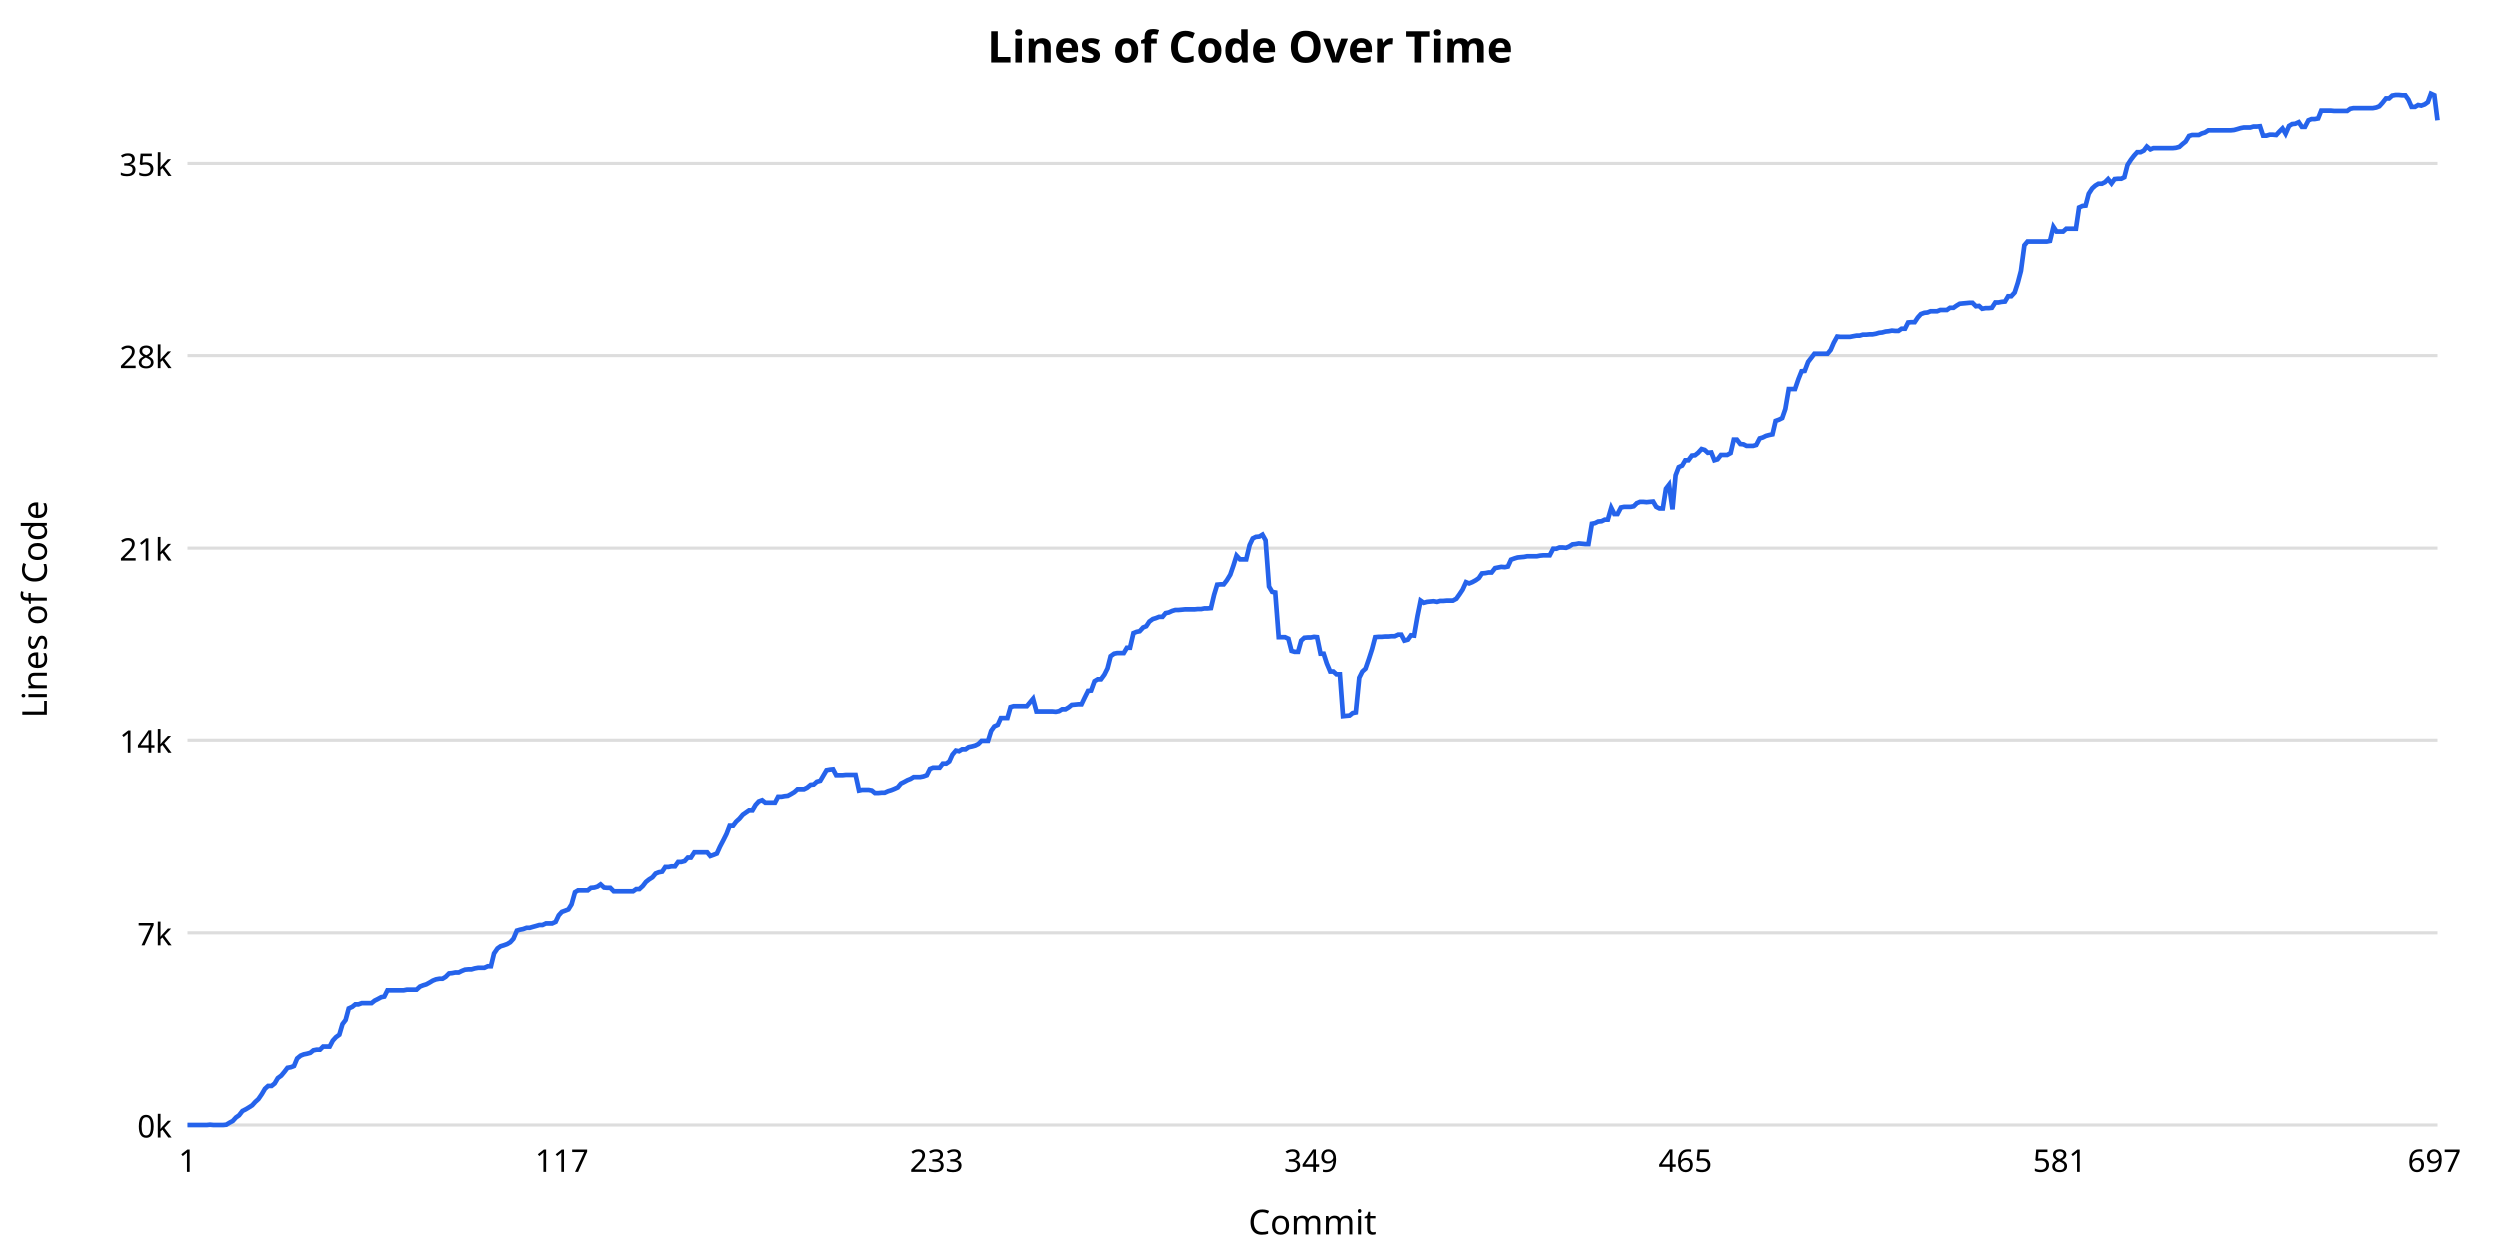
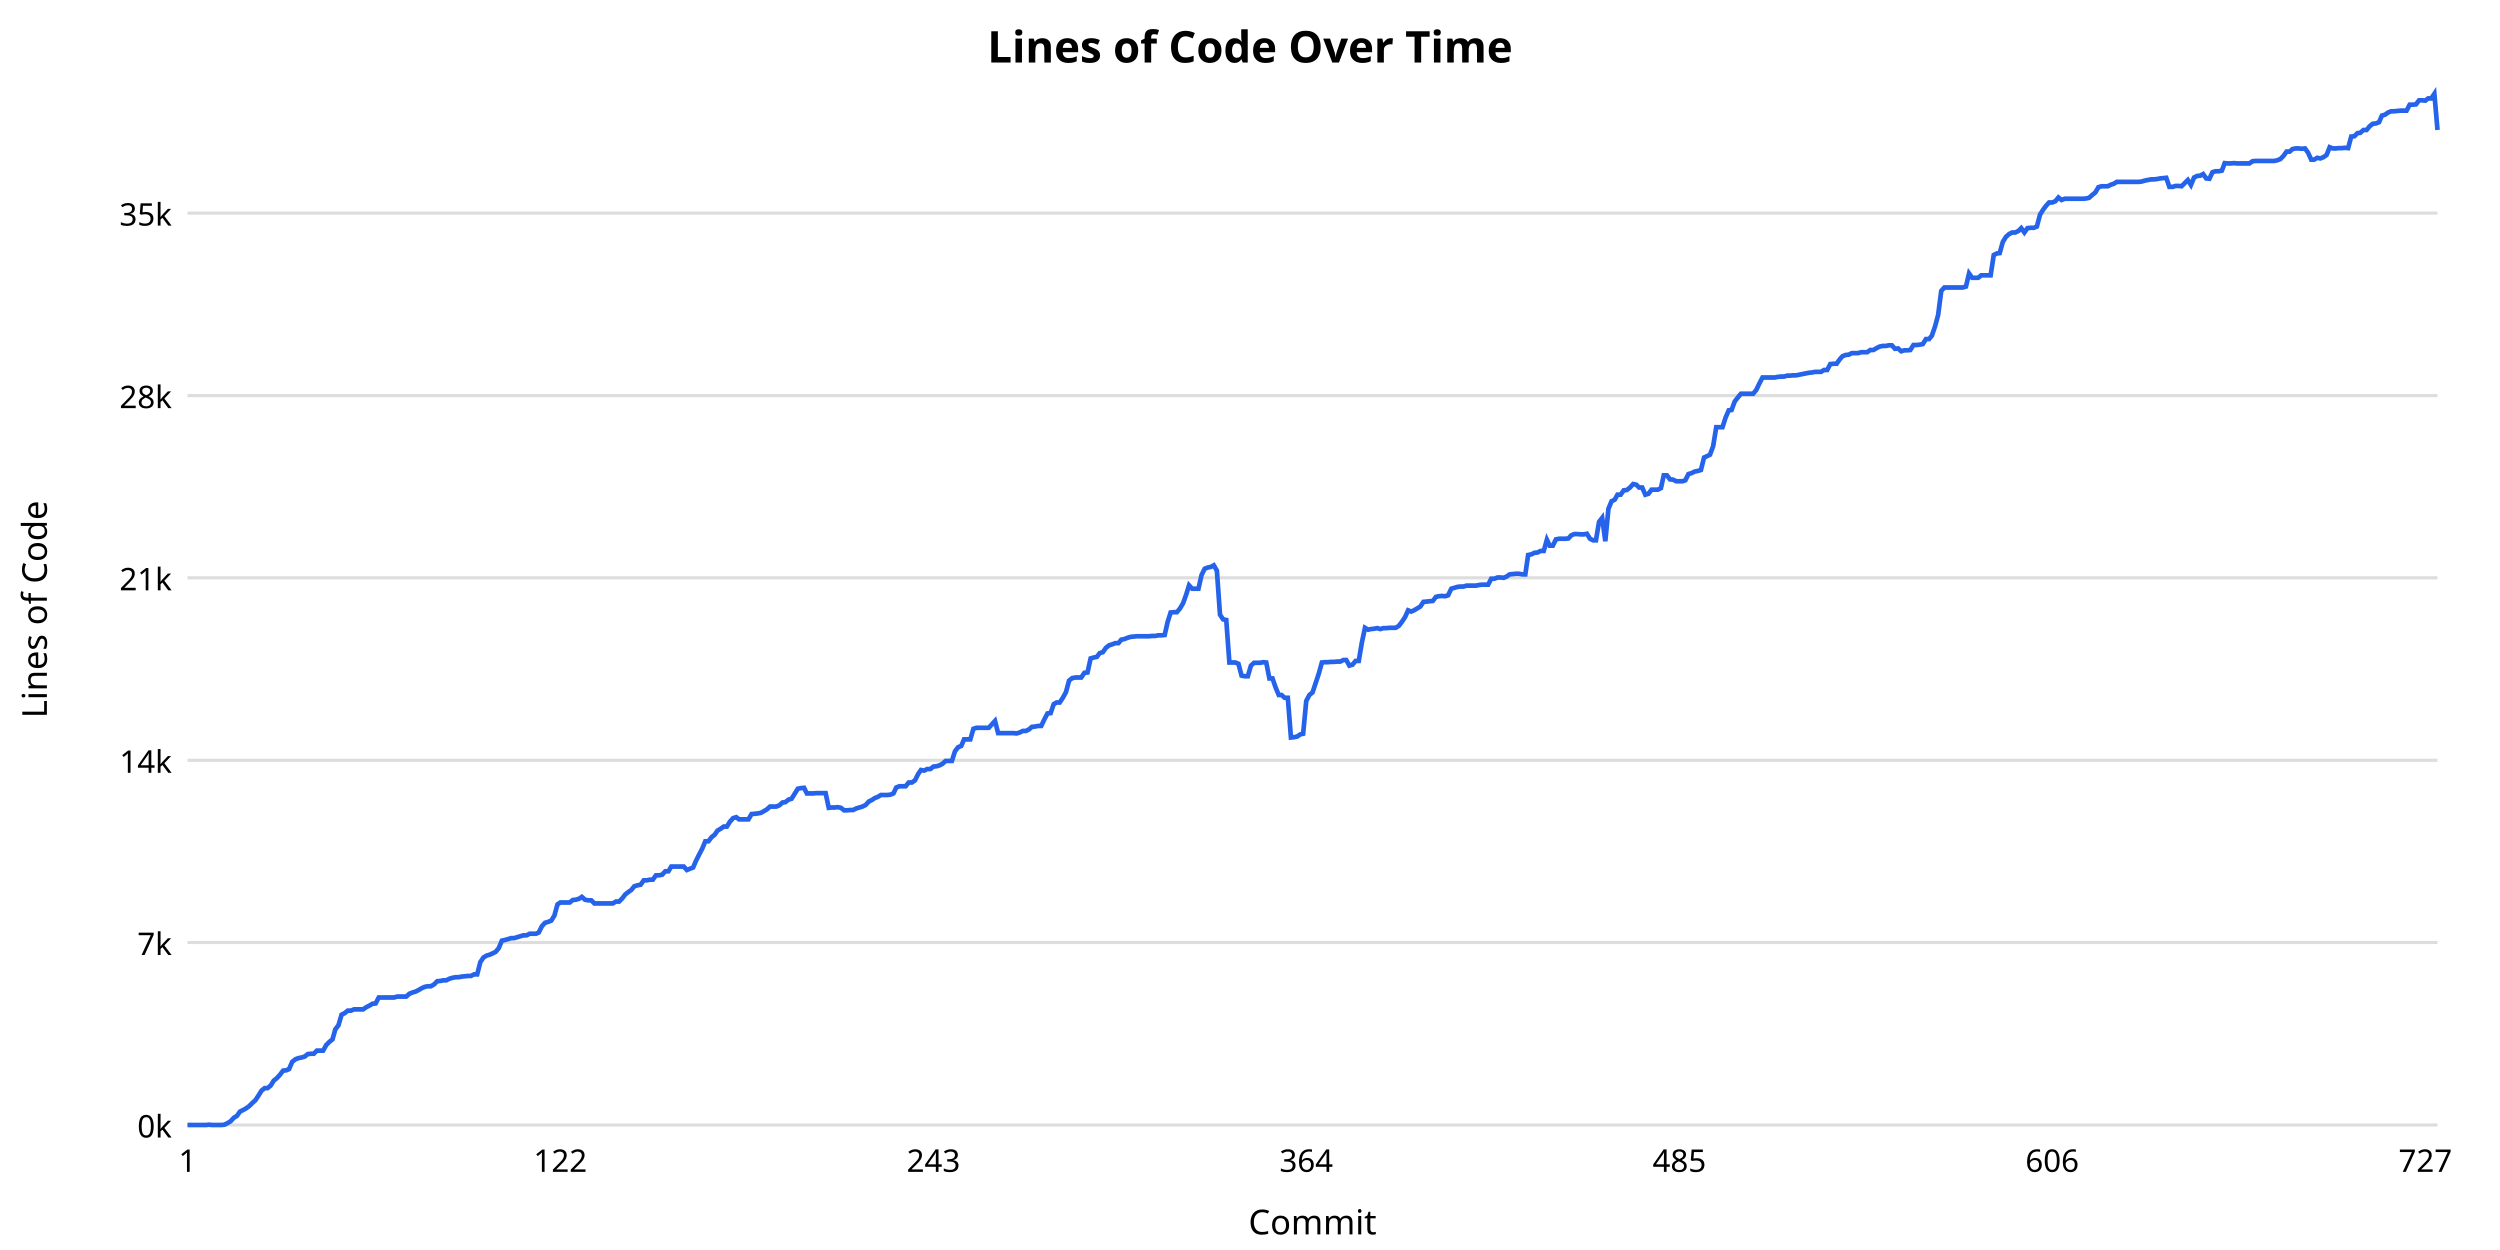
<svg xmlns="http://www.w3.org/2000/svg" width="800" height="400" style="background:#fff">
  <text x="400" y="20" font-family="sans-serif" font-size="14" text-anchor="middle" font-weight="bold">Lines of Code Over Time</text>
  <text x="420" y="395" font-family="sans-serif" font-size="11" text-anchor="middle">Commit</text>
  <text x="15" y="195" font-family="sans-serif" font-size="11" text-anchor="middle" transform="rotate(-90,15,195)">Lines of Code</text>
  <line x1="60" y1="360.0" x2="780" y2="360.0" stroke="#ddd" />
  <text x="55" y="364.0" font-family="sans-serif" font-size="10" text-anchor="end">0k</text>
-   <line x1="60" y1="298.5" x2="780" y2="298.5" stroke="#ddd" />
-   <text x="55" y="302.5" font-family="sans-serif" font-size="10" text-anchor="end">7k</text>
-   <line x1="60" y1="236.9" x2="780" y2="236.9" stroke="#ddd" />
-   <text x="55" y="240.9" font-family="sans-serif" font-size="10" text-anchor="end">14k</text>
-   <line x1="60" y1="175.4" x2="780" y2="175.4" stroke="#ddd" />
-   <text x="55" y="179.4" font-family="sans-serif" font-size="10" text-anchor="end">21k</text>
-   <line x1="60" y1="113.8" x2="780" y2="113.8" stroke="#ddd" />
-   <text x="55" y="117.8" font-family="sans-serif" font-size="10" text-anchor="end">28k</text>
-   <line x1="60" y1="52.3" x2="780" y2="52.3" stroke="#ddd" />
-   <text x="55" y="56.3" font-family="sans-serif" font-size="10" text-anchor="end">35k</text>
+   <line x1="60" y1="301.6" x2="780" y2="301.6" stroke="#ddd" />
+   <text x="55" y="305.6" font-family="sans-serif" font-size="10" text-anchor="end">7k</text>
+   <line x1="60" y1="243.3" x2="780" y2="243.3" stroke="#ddd" />
+   <text x="55" y="247.3" font-family="sans-serif" font-size="10" text-anchor="end">14k</text>
+   <line x1="60" y1="184.9" x2="780" y2="184.9" stroke="#ddd" />
+   <text x="55" y="188.9" font-family="sans-serif" font-size="10" text-anchor="end">21k</text>
+   <line x1="60" y1="126.6" x2="780" y2="126.6" stroke="#ddd" />
+   <text x="55" y="130.6" font-family="sans-serif" font-size="10" text-anchor="end">28k</text>
+   <line x1="60" y1="68.2" x2="780" y2="68.2" stroke="#ddd" />
+   <text x="55" y="72.2" font-family="sans-serif" font-size="10" text-anchor="end">35k</text>
  <text x="60.0" y="375" font-family="sans-serif" font-size="10" text-anchor="middle">1</text>
-   <text x="179.8" y="375" font-family="sans-serif" font-size="10" text-anchor="middle">117</text>
-   <text x="299.7" y="375" font-family="sans-serif" font-size="10" text-anchor="middle">233</text>
-   <text x="419.5" y="375" font-family="sans-serif" font-size="10" text-anchor="middle">349</text>
-   <text x="539.3" y="375" font-family="sans-serif" font-size="10" text-anchor="middle">465</text>
-   <text x="659.1" y="375" font-family="sans-serif" font-size="10" text-anchor="middle">581</text>
-   <text x="779.0" y="375" font-family="sans-serif" font-size="10" text-anchor="middle">697</text>
-   <polyline fill="none" stroke="#2563eb" stroke-width="1.5" points="60.0,360.0 61.0,360.0 62.1,360.0 63.1,360.0 64.1,360.0 65.2,360.0 66.2,360.0 67.2,359.9 68.3,360.0 69.3,360.0 70.3,360.0 71.4,360.0 72.4,359.9 73.4,359.3 74.5,358.7 75.5,357.6 76.5,356.9 77.6,355.5 78.6,355.0 79.6,354.4 80.7,353.7 81.7,352.6 82.7,351.7 83.8,350.1 84.8,348.4 85.8,347.5 86.9,347.5 87.9,346.7 88.9,345.0 90.0,344.2 91.0,343.0 92.0,341.7 93.1,341.5 94.1,341.1 95.1,338.7 96.2,337.8 97.2,337.4 98.2,337.2 99.3,336.9 100.3,336.1 101.3,335.9 102.4,335.9 103.4,334.9 104.4,334.9 105.5,334.9 106.5,333.0 107.5,331.9 108.6,331.1 109.6,327.7 110.6,326.4 111.6,322.7 112.7,322.2 113.7,321.4 114.7,321.4 115.8,321.0 116.8,321.0 117.8,321.0 118.9,321.0 119.9,320.2 120.9,319.7 122.0,319.1 123.0,318.9 124.0,316.9 125.1,316.9 126.1,316.9 127.1,316.9 128.2,316.9 129.2,316.9 130.2,316.7 131.3,316.7 132.3,316.7 133.3,316.7 134.4,315.7 135.4,315.3 136.4,315.0 137.5,314.4 138.5,313.8 139.5,313.4 140.6,313.2 141.6,313.2 142.6,312.6 143.7,311.5 144.7,311.4 145.7,311.2 146.8,311.2 147.8,310.7 148.8,310.3 149.9,310.2 150.9,310.2 151.9,309.9 153.0,309.7 154.0,309.7 155.0,309.7 156.1,309.2 157.1,309.2 158.1,305.1 159.2,303.5 160.2,302.8 161.2,302.5 162.3,302.1 163.3,301.5 164.3,300.4 165.4,297.8 166.4,297.5 167.4,297.3 168.5,296.9 169.5,296.9 170.5,296.6 171.6,296.3 172.6,296.0 173.6,296.0 174.7,295.5 175.7,295.5 176.7,295.5 177.8,295.0 178.8,292.9 179.8,291.8 180.9,291.4 181.9,291.0 182.9,289.4 184.0,285.5 185.0,284.9 186.0,284.9 187.1,284.9 188.1,284.9 189.1,284.1 190.2,284.0 191.2,283.7 192.2,283.0 193.3,284.0 194.3,284.1 195.3,284.1 196.4,285.2 197.4,285.2 198.4,285.2 199.5,285.2 200.5,285.2 201.5,285.2 202.6,285.2 203.6,284.5 204.6,284.5 205.7,283.5 206.7,282.2 207.7,281.4 208.8,280.7 209.8,279.5 210.8,279.1 211.9,278.9 212.9,277.4 213.9,277.4 214.9,277.2 216.0,277.2 217.0,275.8 218.0,275.8 219.1,275.5 220.1,274.4 221.1,274.4 222.2,272.7 223.2,272.7 224.2,272.7 225.3,272.7 226.3,272.7 227.3,273.9 228.4,273.5 229.4,273.1 230.4,270.9 231.5,268.8 232.5,266.8 233.5,264.2 234.6,264.2 235.6,262.9 236.6,262.0 237.7,260.7 238.7,260.0 239.7,259.3 240.8,259.3 241.8,257.6 242.8,256.5 243.9,256.1 244.9,256.9 245.9,256.9 247.0,256.9 248.0,256.9 249.0,255.0 250.1,255.0 251.1,254.8 252.1,254.7 253.2,254.1 254.2,253.5 255.2,252.6 256.3,252.6 257.3,252.6 258.3,252.1 259.4,251.2 260.4,251.1 261.4,250.2 262.5,249.9 263.5,248.2 264.5,246.5 265.6,246.3 266.6,246.2 267.6,248.1 268.7,248.1 269.7,248.1 270.7,248.0 271.8,248.0 272.8,248.0 273.8,248.0 274.9,253.0 275.9,252.8 276.9,252.8 278.0,252.8 279.0,253.0 280.0,253.8 281.1,253.8 282.1,253.7 283.1,253.7 284.2,253.2 285.2,252.9 286.2,252.5 287.3,252.0 288.3,250.8 289.3,250.3 290.4,249.7 291.4,249.3 292.4,248.7 293.5,248.7 294.5,248.7 295.5,248.5 296.6,248.1 297.6,246.1 298.6,245.7 299.7,245.7 300.7,245.7 301.7,244.4 302.8,244.4 303.8,243.7 304.8,241.5 305.9,240.2 306.9,240.4 307.9,239.8 309.0,239.8 310.0,239.1 311.0,238.9 312.1,238.6 313.1,238.1 314.1,237.1 315.2,237.1 316.2,237.1 317.2,233.9 318.2,232.5 319.3,232.0 320.3,229.8 321.3,229.8 322.4,229.8 323.4,226.3 324.4,226.0 325.5,226.0 326.5,226.0 327.5,226.0 328.6,226.0 329.6,224.8 330.6,223.6 331.7,227.7 332.7,227.7 333.7,227.7 334.8,227.7 335.8,227.7 336.8,227.7 337.9,227.8 338.9,227.6 339.9,227.0 341.0,227.0 342.0,226.4 343.0,225.6 344.1,225.5 345.1,225.4 346.1,225.4 347.2,223.1 348.2,221.1 349.2,221.0 350.3,218.0 351.3,217.4 352.3,217.4 353.4,215.9 354.4,213.9 355.4,210.0 356.5,209.2 357.5,209.0 358.5,209.0 359.6,209.0 360.6,207.3 361.6,207.3 362.7,202.6 363.7,202.2 364.7,202.0 365.8,200.8 366.8,200.4 367.8,198.9 368.9,198.1 369.9,197.8 370.9,197.4 372.0,197.4 373.0,196.2 374.0,196.0 375.1,195.5 376.1,195.2 377.1,195.2 378.2,195.1 379.2,195.0 380.2,195.0 381.3,195.0 382.3,195.0 383.3,194.9 384.4,194.9 385.4,194.7 386.4,194.7 387.5,194.6 388.5,190.4 389.5,187.1 390.6,187.0 391.6,187.0 392.6,185.7 393.7,183.9 394.7,181.0 395.7,177.8 396.8,179.0 397.8,179.0 398.8,179.0 399.9,174.4 400.9,172.3 401.9,171.8 403.0,171.7 404.0,171.1 405.0,172.9 406.1,187.7 407.1,189.4 408.1,189.6 409.2,203.9 410.2,203.9 411.2,203.9 412.3,204.4 413.3,208.3 414.3,208.6 415.4,208.6 416.4,205.0 417.4,204.1 418.5,204.0 419.5,204.0 420.5,203.8 421.5,203.9 422.6,209.2 423.6,209.2 424.6,212.3 425.7,214.9 426.7,214.9 427.7,215.8 428.8,215.8 429.8,229.2 430.8,229.1 431.9,229.0 432.9,228.2 433.9,228.0 435.0,216.9 436.0,214.9 437.0,214.0 438.1,210.8 439.1,207.7 440.1,203.9 441.2,203.8 442.2,203.8 443.2,203.7 444.3,203.7 445.3,203.6 446.3,203.6 447.4,203.1 448.4,203.1 449.4,205.0 450.5,204.7 451.5,203.3 452.5,203.4 453.6,197.1 454.6,192.2 455.6,192.9 456.7,192.6 457.7,192.5 458.7,192.4 459.8,192.6 460.8,192.3 461.8,192.3 462.9,192.2 463.9,192.2 464.9,192.2 466.0,191.6 467.0,190.2 468.0,188.7 469.1,186.3 470.1,186.7 471.1,186.3 472.2,185.7 473.2,185.0 474.2,183.5 475.3,183.4 476.3,183.2 477.3,183.2 478.4,181.8 479.4,181.6 480.4,181.4 481.5,181.5 482.5,181.3 483.5,179.1 484.6,178.7 485.6,178.4 486.6,178.3 487.7,178.2 488.7,178.0 489.7,178.0 490.8,178.0 491.8,178.0 492.8,177.8 493.9,177.7 494.9,177.7 495.9,177.7 497.0,175.6 498.0,175.6 499.0,175.2 500.1,175.2 501.1,175.3 502.1,174.9 503.2,174.2 504.2,174.1 505.2,173.9 506.3,174.0 507.3,174.1 508.3,174.1 509.4,167.6 510.4,167.4 511.4,166.9 512.5,166.8 513.5,166.3 514.5,166.3 515.6,162.5 516.6,164.5 517.6,164.5 518.7,162.4 519.7,162.2 520.7,162.2 521.8,162.2 522.8,162.0 523.8,161.0 524.8,160.6 525.9,160.6 526.9,160.7 527.9,160.6 529.0,160.5 530.0,162.2 531.0,162.7 532.1,162.7 533.1,156.4 534.1,155.1 535.2,163.0 536.2,152.1 537.2,149.5 538.3,149.0 539.3,147.3 540.3,147.3 541.4,145.8 542.4,145.7 543.4,144.9 544.5,143.7 545.5,144.0 546.5,144.9 547.6,144.8 548.6,147.3 549.6,147.0 550.7,145.6 551.7,145.6 552.7,145.6 553.8,145.0 554.8,140.7 555.8,140.7 556.9,142.1 557.9,142.2 558.9,142.7 560.0,142.7 561.0,142.7 562.0,142.4 563.1,140.3 564.1,140.0 565.1,139.5 566.2,139.2 567.2,139.0 568.2,134.7 569.3,134.3 570.3,133.8 571.3,130.9 572.4,124.5 573.4,124.5 574.4,124.5 575.5,121.3 576.5,118.8 577.5,118.7 578.6,115.8 579.6,114.5 580.6,113.2 581.7,113.2 582.7,113.2 583.7,113.2 584.8,113.2 585.8,112.0 586.8,109.7 587.9,107.7 588.9,107.8 589.9,107.8 591.0,107.8 592.0,107.8 593.0,107.6 594.1,107.4 595.1,107.4 596.1,107.1 597.2,107.1 598.2,107.0 599.2,107.0 600.3,106.8 601.3,106.5 602.3,106.4 603.4,106.1 604.4,106.0 605.4,105.8 606.5,105.9 607.5,105.9 608.5,105.2 609.6,105.2 610.6,103.2 611.6,103.1 612.7,103.1 613.7,101.6 614.7,100.5 615.8,100.1 616.8,100.0 617.8,99.6 618.9,99.6 619.9,99.6 620.9,99.2 622.0,99.2 623.0,99.2 624.0,98.5 625.1,98.5 626.1,97.8 627.1,97.2 628.1,97.1 629.2,97.0 630.2,96.9 631.2,96.9 632.3,98.0 633.3,97.9 634.3,98.8 635.4,98.6 636.4,98.6 637.4,98.5 638.5,96.8 639.5,96.8 640.5,96.6 641.6,96.5 642.6,94.8 643.6,94.8 644.7,93.6 645.7,90.5 646.7,86.7 647.8,78.5 648.8,77.3 649.8,77.3 650.9,77.3 651.9,77.3 652.9,77.3 654.0,77.3 655.0,77.3 656.0,77.1 657.1,72.6 658.1,74.1 659.1,74.1 660.2,74.1 661.2,73.2 662.2,73.2 663.3,73.2 664.3,73.2 665.3,66.4 666.4,65.9 667.4,65.8 668.4,62.0 669.5,60.3 670.5,59.4 671.5,58.8 672.6,58.8 673.6,58.3 674.6,57.3 675.7,58.7 676.7,57.3 677.7,57.2 678.8,57.2 679.8,56.7 680.8,52.8 681.9,51.1 682.9,49.8 683.9,48.7 685.0,48.7 686.0,48.2 687.0,46.9 688.1,47.8 689.1,47.4 690.1,47.4 691.2,47.4 692.2,47.4 693.2,47.4 694.3,47.4 695.3,47.4 696.3,47.3 697.4,47.0 698.4,46.1 699.4,45.3 700.5,43.5 701.5,43.2 702.5,43.2 703.6,43.2 704.6,42.7 705.6,42.4 706.7,41.7 707.7,41.7 708.7,41.7 709.8,41.7 710.8,41.7 711.8,41.7 712.9,41.7 713.9,41.7 714.9,41.6 716.0,41.3 717.0,41.0 718.0,40.8 719.1,40.8 720.1,40.8 721.1,40.5 722.2,40.5 723.2,40.4 724.2,43.4 725.3,43.4 726.3,43.1 727.3,43.1 728.4,43.2 729.4,42.1 730.4,41.1 731.4,42.8 732.5,40.3 733.5,39.7 734.5,39.6 735.6,39.1 736.6,40.6 737.6,40.6 738.7,38.5 739.7,38.1 740.7,38.1 741.8,37.9 742.8,35.4 743.8,35.4 744.9,35.4 745.9,35.4 746.9,35.5 748.0,35.5 749.0,35.5 750.0,35.5 751.1,35.5 752.1,34.8 753.1,34.6 754.2,34.6 755.2,34.6 756.2,34.6 757.3,34.6 758.3,34.6 759.3,34.6 760.4,34.4 761.4,34.0 762.4,32.9 763.5,31.5 764.5,31.5 765.5,30.6 766.6,30.4 767.6,30.4 768.6,30.5 769.7,30.5 770.7,31.9 771.7,34.2 772.8,34.2 773.8,33.6 774.8,33.8 775.9,33.4 776.9,32.7 777.9,30.0 779.0,30.5 780.0,38.5 " />
+   <text x="179.3" y="375" font-family="sans-serif" font-size="10" text-anchor="middle">122</text>
+   <text x="298.7" y="375" font-family="sans-serif" font-size="10" text-anchor="middle">243</text>
+   <text x="418.0" y="375" font-family="sans-serif" font-size="10" text-anchor="middle">364</text>
+   <text x="537.4" y="375" font-family="sans-serif" font-size="10" text-anchor="middle">485</text>
+   <text x="656.7" y="375" font-family="sans-serif" font-size="10" text-anchor="middle">606</text>
+   <text x="776.1" y="375" font-family="sans-serif" font-size="10" text-anchor="middle">727</text>
+   <polyline fill="none" stroke="#2563eb" stroke-width="1.5" points="60.0,360.0 61.0,360.0 62.0,360.0 63.0,360.0 63.9,360.0 64.9,360.0 65.9,360.0 66.9,359.9 67.9,360.0 68.9,360.0 69.9,360.0 70.8,360.0 71.8,359.9 72.8,359.4 73.8,358.8 74.8,357.7 75.8,357.1 76.8,355.7 77.8,355.2 78.7,354.7 79.7,354.0 80.7,353.0 81.7,352.1 82.7,350.6 83.7,349.0 84.7,348.2 85.6,348.2 86.6,347.4 87.6,345.8 88.6,345.0 89.6,343.9 90.6,342.6 91.6,342.5 92.5,342.1 93.5,339.8 94.5,339.0 95.5,338.6 96.5,338.4 97.5,338.1 98.5,337.3 99.5,337.2 100.4,337.2 101.4,336.2 102.4,336.2 103.4,336.2 104.4,334.4 105.4,333.4 106.4,332.6 107.3,329.4 108.3,328.1 109.3,324.7 110.3,324.2 111.3,323.4 112.3,323.4 113.3,323.0 114.2,323.0 115.2,323.0 116.2,323.0 117.2,322.3 118.2,321.8 119.2,321.2 120.2,321.1 121.2,319.2 122.1,319.2 123.1,319.2 124.1,319.2 125.1,319.2 126.1,319.2 127.1,318.9 128.1,318.9 129.0,318.9 130.0,318.9 131.0,318.0 132.0,317.6 133.0,317.3 134.0,316.8 135.0,316.2 135.9,315.8 136.9,315.6 137.9,315.6 138.9,315.0 139.9,314.0 140.9,313.9 141.9,313.7 142.8,313.7 143.8,313.2 144.8,312.9 145.8,312.7 146.8,312.7 147.8,312.5 148.8,312.4 149.8,312.3 150.7,312.3 151.7,311.8 152.7,311.8 153.7,307.9 154.7,306.4 155.7,305.8 156.7,305.5 157.6,305.1 158.6,304.6 159.6,303.4 160.6,301.0 161.6,300.8 162.6,300.5 163.6,300.2 164.5,300.2 165.5,299.9 166.5,299.6 167.5,299.3 168.5,299.3 169.5,298.8 170.5,298.8 171.5,298.8 172.4,298.4 173.4,296.4 174.4,295.3 175.4,295.0 176.4,294.6 177.4,293.0 178.4,289.4 179.3,288.8 180.3,288.8 181.3,288.8 182.3,288.8 183.3,288.0 184.3,287.9 185.3,287.6 186.2,287.0 187.2,287.9 188.2,288.1 189.2,288.1 190.2,289.1 191.2,289.1 192.2,289.1 193.2,289.1 194.1,289.1 195.1,289.1 196.1,289.1 197.1,288.5 198.1,288.5 199.1,287.5 200.1,286.2 201.0,285.5 202.0,284.8 203.0,283.6 204.0,283.3 205.0,283.1 206.0,281.7 207.0,281.7 207.9,281.5 208.9,281.5 209.9,280.1 210.9,280.1 211.9,279.9 212.9,278.8 213.9,278.8 214.8,277.3 215.8,277.3 216.8,277.3 217.8,277.3 218.8,277.3 219.8,278.4 220.8,278.0 221.8,277.6 222.7,275.5 223.7,273.5 224.7,271.6 225.7,269.2 226.7,269.2 227.7,267.9 228.7,267.1 229.6,265.8 230.6,265.2 231.6,264.5 232.6,264.5 233.6,262.9 234.6,261.8 235.6,261.5 236.5,262.2 237.5,262.2 238.5,262.2 239.5,262.2 240.5,260.5 241.5,260.4 242.5,260.3 243.5,260.1 244.4,259.6 245.4,259.0 246.4,258.1 247.4,258.1 248.4,258.1 249.4,257.7 250.4,256.8 251.3,256.7 252.3,255.9 253.3,255.6 254.3,254.0 255.3,252.4 256.3,252.2 257.3,252.1 258.2,253.9 259.2,253.9 260.2,253.9 261.2,253.8 262.2,253.8 263.2,253.8 264.2,253.8 265.2,258.5 266.1,258.4 267.1,258.4 268.1,258.3 269.1,258.5 270.1,259.3 271.1,259.3 272.1,259.2 273.0,259.2 274.0,258.7 275.0,258.4 276.0,258.1 277.0,257.6 278.0,256.5 279.0,256.0 279.9,255.4 280.9,255.0 281.9,254.4 282.9,254.4 283.9,254.4 284.9,254.3 285.9,253.9 286.8,252.0 287.8,251.6 288.8,251.6 289.8,251.6 290.8,250.4 291.8,250.4 292.8,249.7 293.8,247.7 294.7,246.4 295.7,246.6 296.7,246.1 297.7,246.1 298.7,245.3 299.7,245.2 300.7,244.9 301.6,244.4 302.6,243.5 303.6,243.5 304.6,243.5 305.6,240.4 306.6,239.1 307.6,238.7 308.5,236.6 309.5,236.6 310.5,236.6 311.5,233.2 312.5,232.9 313.5,232.9 314.5,232.9 315.5,232.9 316.4,232.9 317.4,231.8 318.4,230.7 319.4,234.6 320.4,234.6 321.4,234.6 322.4,234.6 323.3,234.6 324.3,234.6 325.3,234.7 326.3,234.4 327.3,233.9 328.3,233.9 329.3,233.4 330.2,232.6 331.2,232.5 332.2,232.3 333.2,232.3 334.2,230.2 335.2,228.3 336.2,228.2 337.2,225.3 338.1,224.8 339.1,224.8 340.1,223.3 341.1,221.5 342.1,217.8 343.1,217.0 344.1,216.8 345.0,216.8 346.0,216.8 347.0,215.3 348.0,215.2 349.0,210.7 350.0,210.4 351.0,210.2 351.9,209.0 352.9,208.7 353.9,207.3 354.9,206.5 355.9,206.2 356.9,205.8 357.9,205.8 358.8,204.7 359.8,204.5 360.8,204.1 361.8,203.8 362.8,203.7 363.8,203.6 364.8,203.6 365.8,203.6 366.7,203.6 367.7,203.6 368.7,203.5 369.7,203.5 370.7,203.3 371.7,203.3 372.7,203.2 373.6,199.2 374.6,196.0 375.6,195.9 376.6,195.9 377.6,194.7 378.6,193.0 379.6,190.2 380.5,187.3 381.5,188.4 382.5,188.4 383.5,188.4 384.5,184.0 385.5,182.0 386.5,181.6 387.5,181.4 388.4,180.9 389.4,182.6 390.4,196.7 391.4,198.2 392.4,198.4 393.4,212.0 394.4,212.0 395.3,212.0 396.3,212.4 397.3,216.2 398.3,216.4 399.3,216.4 400.3,213.0 401.3,212.1 402.2,212.1 403.2,212.1 404.2,211.9 405.2,212.0 406.2,217.1 407.2,217.1 408.2,220.0 409.2,222.4 410.1,222.4 411.1,223.3 412.1,223.3 413.1,236.0 414.1,235.9 415.1,235.7 416.1,235.0 417.0,234.8 418.0,224.3 419.0,222.4 420.0,221.6 421.0,218.6 422.0,215.6 423.0,212.0 423.9,211.9 424.9,211.9 425.9,211.8 426.9,211.8 427.9,211.7 428.9,211.7 429.9,211.2 430.8,211.2 431.8,213.0 432.8,212.7 433.8,211.5 434.8,211.5 435.8,205.6 436.8,200.9 437.8,201.5 438.7,201.3 439.7,201.2 440.7,201.0 441.7,201.3 442.7,201.0 443.7,201.0 444.7,200.9 445.6,200.9 446.6,200.9 447.6,200.3 448.6,199.0 449.6,197.5 450.6,195.3 451.6,195.7 452.5,195.3 453.5,194.7 454.5,194.1 455.5,192.6 456.5,192.5 457.5,192.4 458.5,192.3 459.5,191.0 460.4,190.8 461.4,190.7 462.4,190.8 463.4,190.5 464.4,188.4 465.4,188.1 466.4,187.8 467.3,187.7 468.3,187.7 469.3,187.4 470.3,187.4 471.3,187.4 472.3,187.4 473.3,187.2 474.2,187.1 475.2,187.1 476.2,187.1 477.2,185.2 478.2,185.2 479.2,184.8 480.2,184.8 481.2,184.9 482.1,184.5 483.1,183.8 484.1,183.7 485.1,183.6 486.1,183.6 487.1,183.8 488.1,183.8 489.0,177.6 490.0,177.4 491.0,176.9 492.0,176.8 493.0,176.3 494.0,176.3 495.0,172.7 495.9,174.6 496.9,174.6 497.9,172.6 498.9,172.4 499.9,172.4 500.9,172.4 501.9,172.3 502.8,171.3 503.8,170.9 504.8,170.9 505.8,171.0 506.8,171.0 507.8,170.8 508.8,172.4 509.8,172.9 510.7,172.9 511.7,167.0 512.7,165.7 513.7,173.2 514.7,162.8 515.7,160.4 516.7,159.9 517.6,158.3 518.6,158.3 519.6,156.9 520.6,156.8 521.6,156.0 522.6,154.9 523.6,155.1 524.5,156.0 525.5,156.0 526.5,158.3 527.5,158.0 528.5,156.7 529.5,156.7 530.5,156.7 531.5,156.2 532.4,152.1 533.4,152.1 534.4,153.4 535.4,153.5 536.4,154.0 537.4,154.0 538.4,154.0 539.3,153.7 540.3,151.7 541.3,151.4 542.3,150.9 543.3,150.7 544.3,150.4 545.3,146.4 546.2,146.0 547.2,145.5 548.2,142.8 549.2,136.7 550.2,136.7 551.2,136.7 552.2,133.6 553.2,131.3 554.1,131.2 555.1,128.5 556.1,127.2 557.1,126.0 558.1,126.0 559.1,126.0 560.1,126.0 561.0,126.0 562.0,124.8 563.0,122.7 564.0,120.8 565.0,120.8 566.0,120.8 567.0,120.8 567.9,120.8 568.9,120.6 569.9,120.5 570.9,120.5 571.9,120.2 572.9,120.2 573.9,120.1 574.8,120.1 575.8,119.9 576.8,119.7 577.8,119.5 578.8,119.3 579.8,119.2 580.8,119.0 581.8,119.0 582.7,119.0 583.7,118.4 584.7,118.4 585.7,116.5 586.7,116.4 587.7,116.4 588.7,115.0 589.6,114.0 590.6,113.6 591.6,113.5 592.6,113.0 593.6,113.0 594.6,113.0 595.6,112.7 596.5,112.7 597.5,112.7 598.5,112.0 599.5,112.0 600.5,111.4 601.5,110.9 602.5,110.7 603.5,110.7 604.4,110.5 605.4,110.5 606.4,111.6 607.4,111.5 608.4,112.4 609.4,112.1 610.4,112.1 611.3,112.0 612.3,110.4 613.3,110.4 614.3,110.3 615.3,110.1 616.3,108.5 617.3,108.5 618.2,107.4 619.2,104.5 620.2,100.8 621.2,93.1 622.2,92.0 623.2,92.0 624.2,92.0 625.2,92.0 626.1,92.0 627.1,92.0 628.1,92.0 629.1,91.7 630.1,87.5 631.1,88.9 632.1,88.9 633.0,88.9 634.0,88.1 635.0,88.1 636.0,88.1 637.0,88.1 638.0,81.6 639.0,81.1 639.9,81.0 640.9,77.4 641.9,75.8 642.9,74.9 643.9,74.4 644.9,74.4 645.9,73.9 646.8,73.0 647.8,74.4 648.8,73.0 649.8,72.9 650.8,72.9 651.8,72.5 652.8,68.7 653.8,67.1 654.7,65.9 655.7,64.8 656.7,64.8 657.7,64.4 658.7,63.2 659.7,64.0 660.7,63.6 661.6,63.6 662.6,63.6 663.6,63.6 664.6,63.6 665.6,63.6 666.6,63.6 667.6,63.5 668.5,63.3 669.5,62.4 670.5,61.6 671.5,59.9 672.5,59.6 673.5,59.6 674.5,59.6 675.5,59.1 676.4,58.8 677.4,58.2 678.4,58.2 679.4,58.2 680.4,58.2 681.4,58.2 682.4,58.2 683.3,58.2 684.3,58.2 685.3,58.1 686.3,57.8 687.3,57.6 688.3,57.4 689.3,57.4 690.2,57.3 691.2,57.1 692.2,57.0 693.2,56.9 694.2,59.8 695.2,59.8 696.2,59.5 697.2,59.5 698.1,59.6 699.1,58.6 700.1,57.6 701.1,59.2 702.1,56.8 703.1,56.3 704.1,56.2 705.0,55.7 706.0,57.1 707.0,57.2 708.0,55.1 709.0,54.8 710.0,54.8 711.0,54.6 711.9,52.2 712.9,52.3 713.9,52.3 714.9,52.2 715.9,52.3 716.9,52.3 717.9,52.3 718.8,52.3 719.8,52.3 720.8,51.6 721.8,51.5 722.8,51.5 723.8,51.5 724.8,51.5 725.8,51.5 726.7,51.5 727.7,51.5 728.7,51.3 729.7,50.9 730.7,49.9 731.7,48.5 732.7,48.5 733.6,47.7 734.6,47.5 735.6,47.5 736.6,47.6 737.6,47.5 738.6,48.9 739.6,51.1 740.5,51.1 741.5,50.5 742.5,50.7 743.5,50.3 744.5,49.6 745.5,47.1 746.5,47.5 747.5,47.5 748.4,47.4 749.4,47.4 750.4,47.3 751.4,47.4 752.4,43.7 753.4,43.6 754.4,42.6 755.3,42.5 756.3,41.6 757.3,41.6 758.3,40.4 759.3,39.6 760.3,39.5 761.3,39.1 762.2,37.0 763.2,36.7 764.2,36.0 765.2,35.6 766.2,35.6 767.2,35.5 768.2,35.4 769.2,35.4 770.1,35.4 771.1,33.5 772.1,33.5 773.1,33.4 774.1,32.1 775.1,32.1 776.1,32.2 777.0,31.5 778.0,31.5 779.0,30.0 780.0,41.6 " />
</svg>
